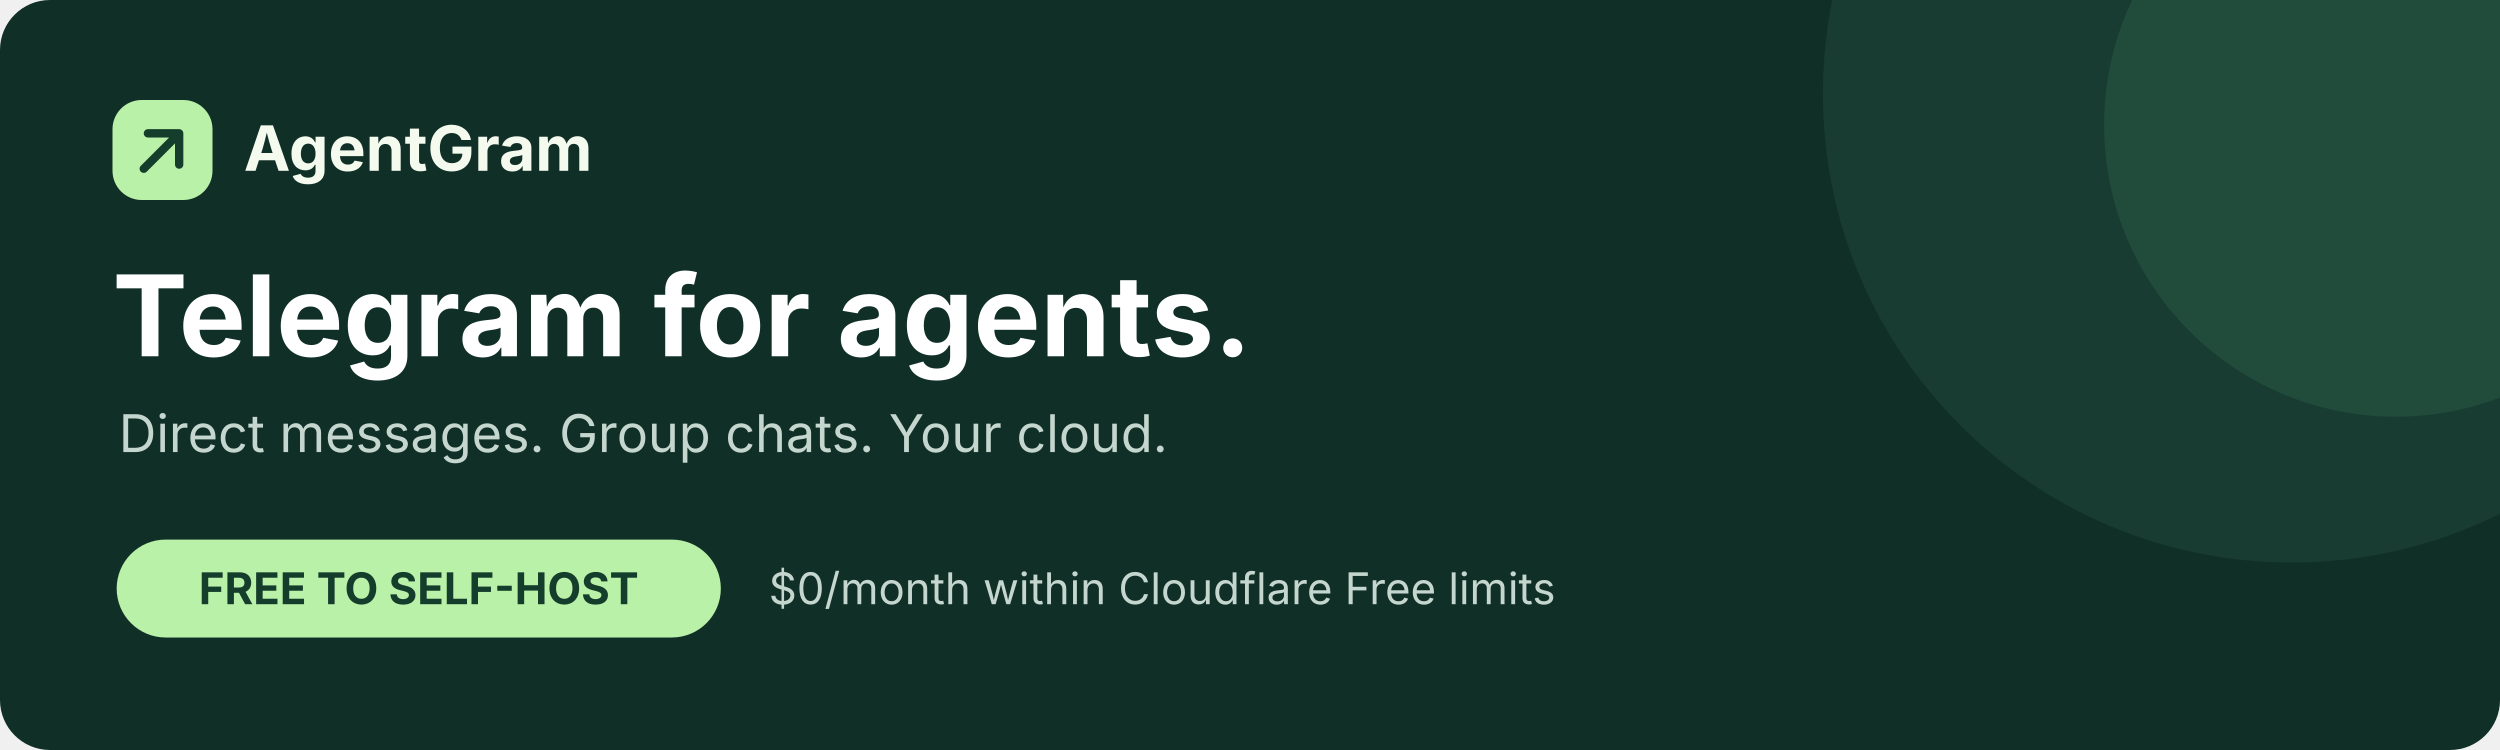
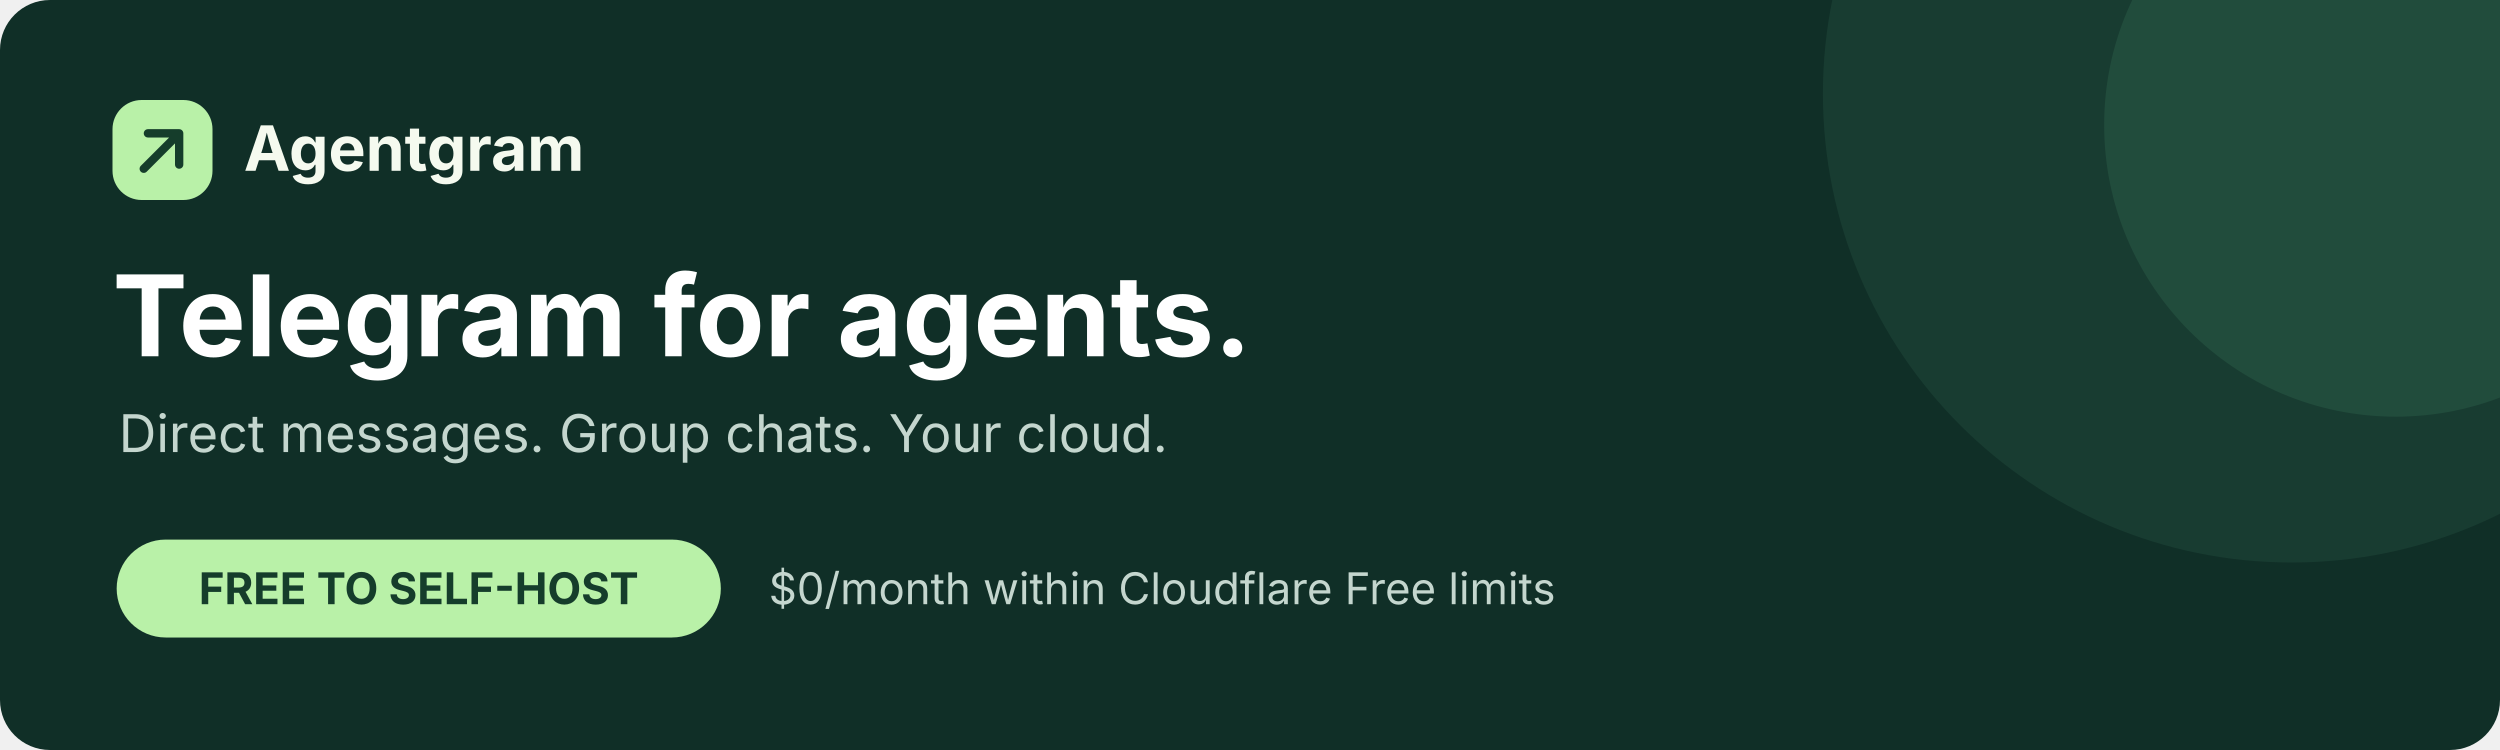
<svg xmlns="http://www.w3.org/2000/svg" width="1200" height="360" viewBox="0 0 1200 360" role="img" aria-labelledby="title desc">
  <rect width="1200" height="360" rx="24" fill="#102f27" />
  <circle cx="1100" cy="45" r="225" fill="#183c31" />
  <circle cx="1150" cy="60" r="140" fill="#214c3c" />
  <rect x="54" y="48" width="48" height="48" rx="14" fill="#b9f1a8" />
  <path d="M69 81L86 64M71 64H86V79" stroke="#153d2b" stroke-width="4" stroke-linecap="round" stroke-linejoin="round" fill="none" />
  <g font-family="Inter, Arial, Noto Sans CJK SC, sans-serif">
-     <text x="117" y="82" fill="#f5faef" font-size="30" font-weight="700">AgentGram</text>
+     <text x="117" y="82" fill="#f5faef" font-size="30" font-weight="700">Agentgram</text>
    <text x="54" y="171" fill="#ffffff" font-size="54" font-weight="700">Telegram for agents.</text>
    <text x="57" y="217" fill="#c4d6ce" font-size="25">Direct messages. Group chats. Your cloud.</text>
    <rect x="56" y="259" width="290" height="47" rx="23.5" fill="#b9f1a8" />
    <text x="201" y="290" text-anchor="middle" fill="#153d2b" font-size="21" font-weight="700">FREE TO SELF-HOST</text>
    <text x="369" y="290" fill="#c4d6ce" font-size="21">$0/month within Cloudflare Free limits</text>
  </g>
</svg>
